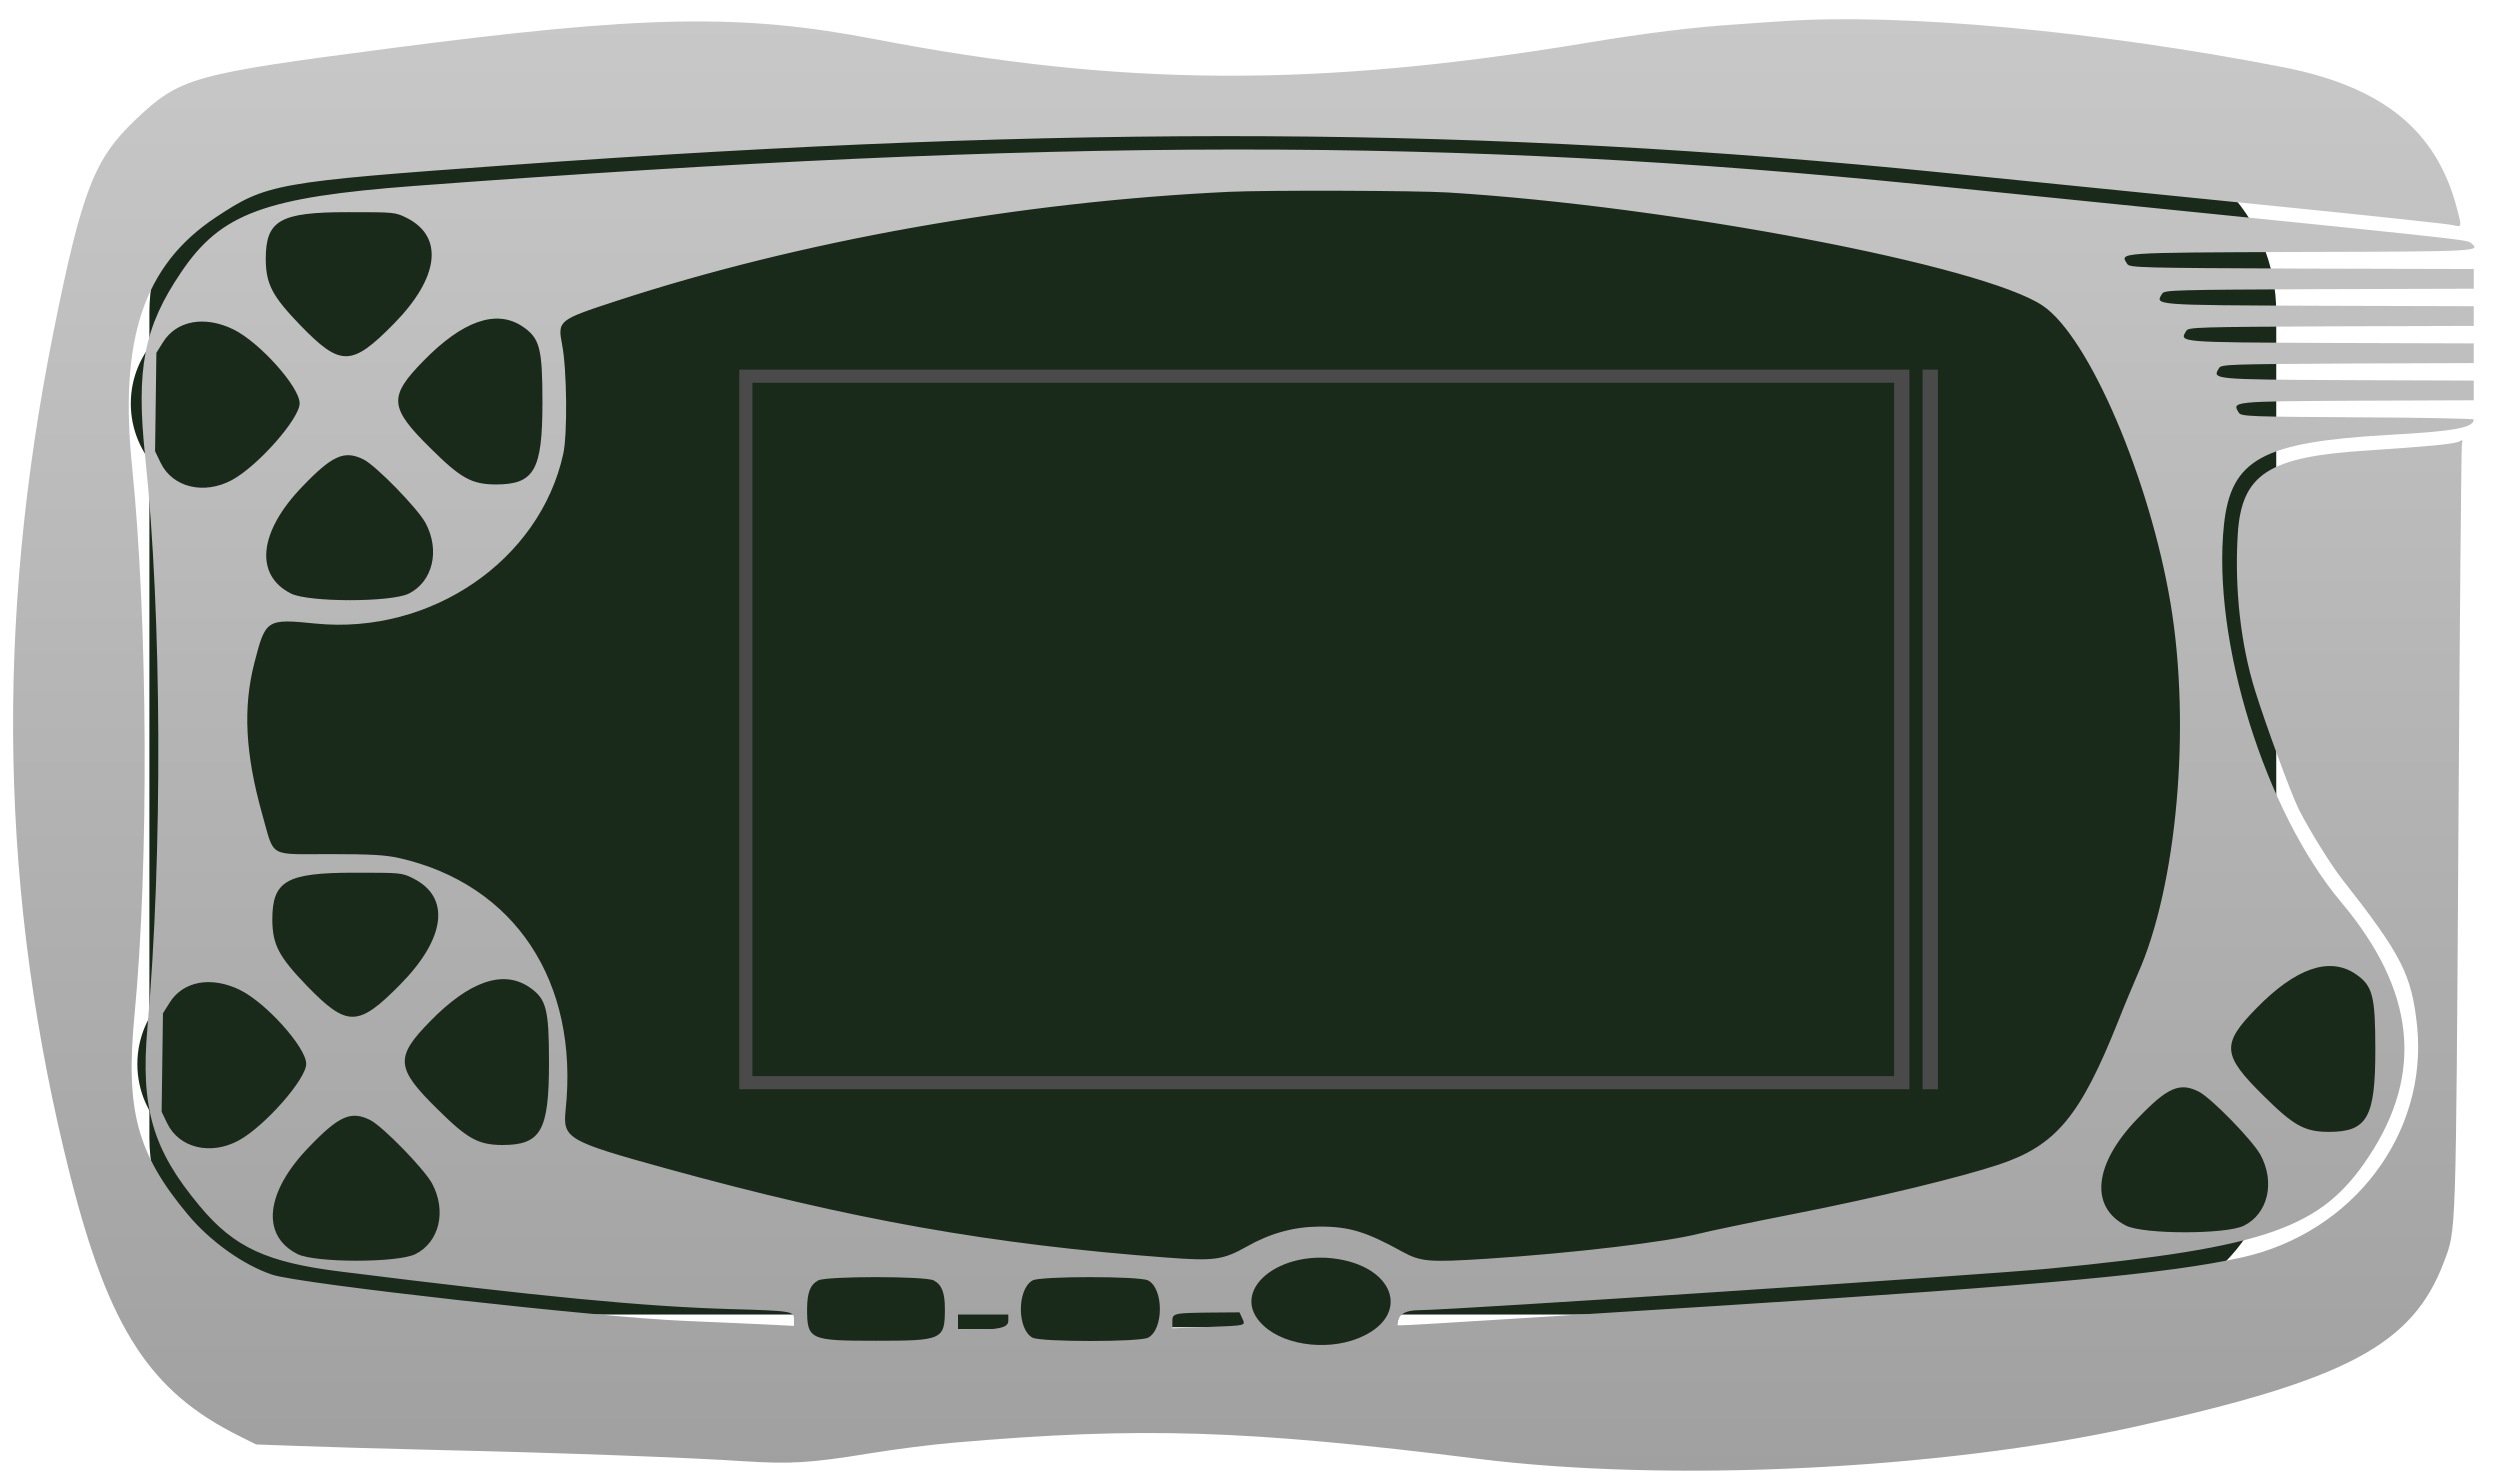
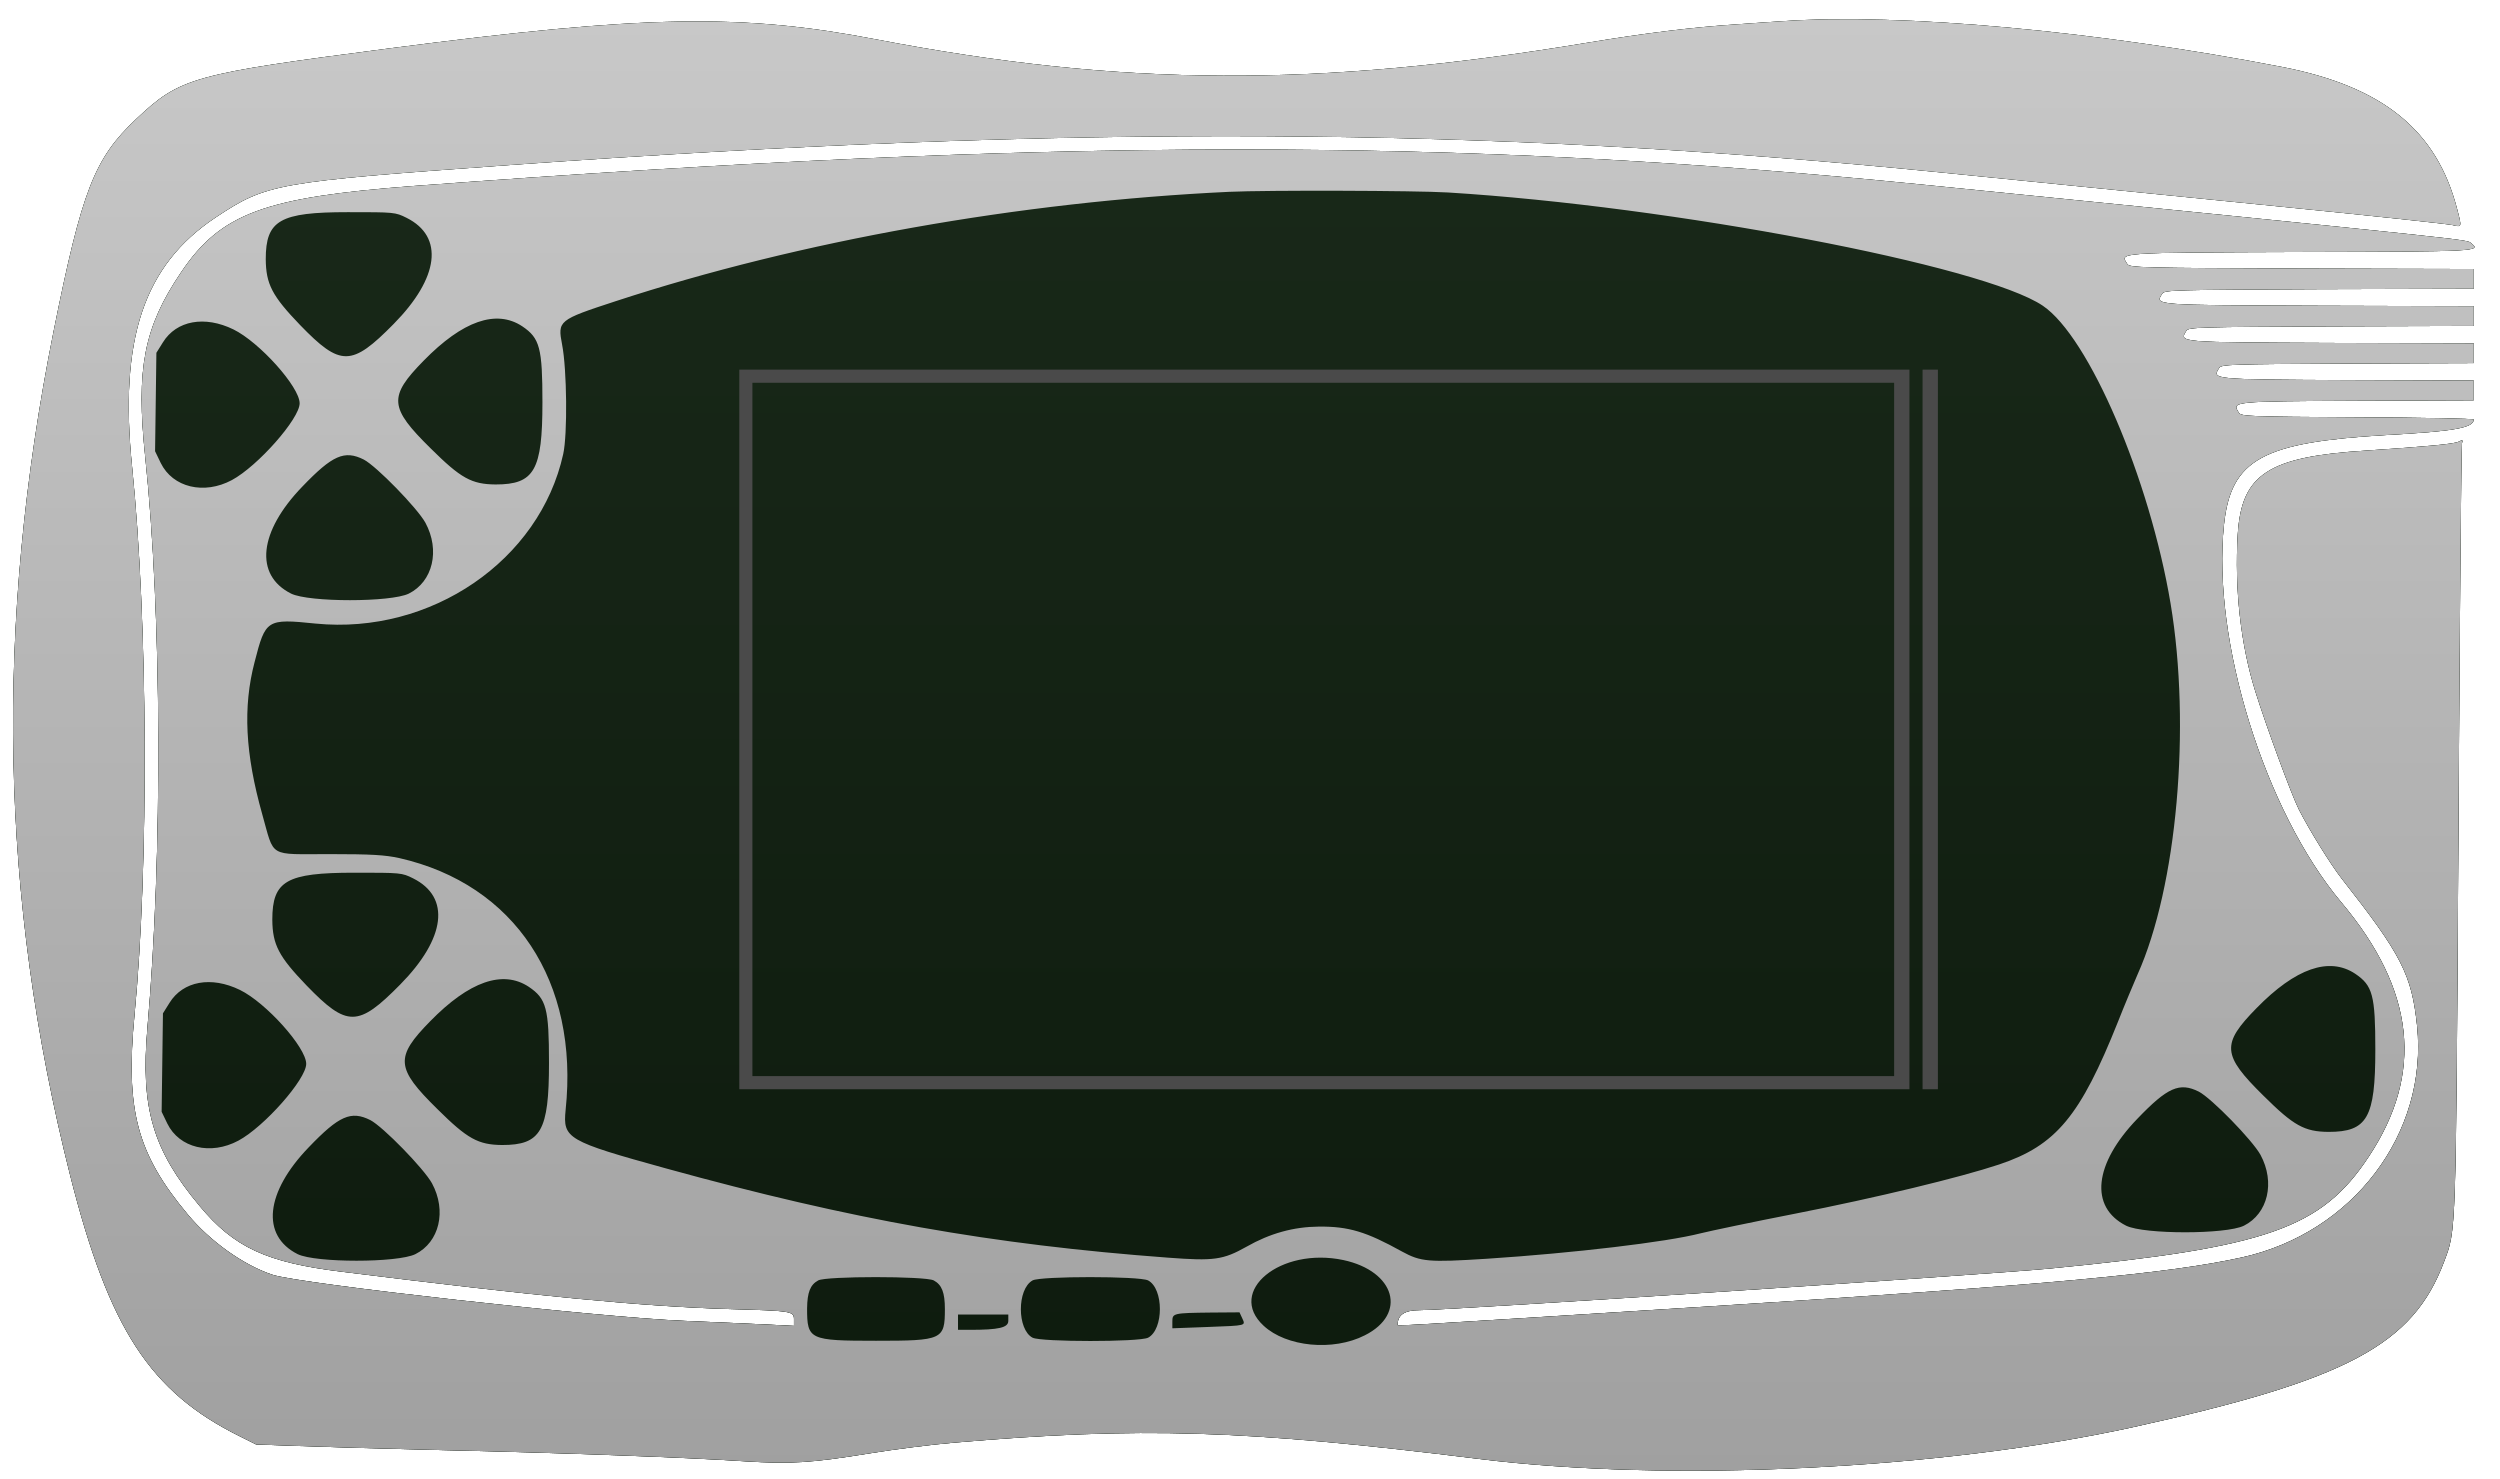
<svg xmlns="http://www.w3.org/2000/svg" width="1524" height="901.333" viewBox="0 0 1143 676">
  <defs>
-     <linearGradient id="b" x1="0" x2="0" y1="0" y2="1">
+     <linearGradient id="c" x1="0" x2="0" y1="0" y2="1">
      <stop offset="0%" stop-color="#c8c8c8" />
      <stop offset="100%" stop-color="#a0a0a0" />
    </linearGradient>
-     <linearGradient id="a" x1="0" x2="0" y1="0" y2="1">
+     <linearGradient id="b" x1="0" x2="0" y1="0" y2="1">
      <stop offset="0%" stop-color="#1a2a1a" />
      <stop offset="100%" stop-color="#0d1a0d" />
    </linearGradient>
+     <clipPath id="a">
+       <path d="M815 9.7c-2.5.1-11.7.8-20.5 1.4-20.4 1.3-42.6 4.1-68.5 8.4C602.3 40.1 513.4 39.7 400.5 18 338.8 6.1 294.8 6.9 179 22 87.7 33.9 82.5 35.4 62.3 54.4c-19.2 18.1-24.8 32.5-37.8 97.1-27 134.6-24.5 258.7 7.6 386 17.8 70.1 36.5 98.9 77.6 119.2l7.4 3.7 19.2.7c10.6.4 40.4 1.3 66.2 1.9 53.2 1.2 112.8 3.4 138 5.1 20.9 1.3 30.1.8 57-3.6 11.6-1.9 28.9-4.1 38.5-4.9 85.4-7.4 133.3-5.9 240 7.4 87.4 10.9 211 4.9 299.2-14.5 97.9-21.6 127.9-37.6 142.2-75.6 5.6-15 5.4-9 6.6-197.9.6-96 1.3-175.3 1.6-176.3.5-1.6.3-1.7-1.4-.8-2.1 1.1-13.9 2.2-42.3 4.1-44.9 2.8-57.1 10.8-58.8 38.3-1.5 24.7 1.3 50.3 8 71.7 4.9 15.7 16.6 47.5 19.9 54 4.7 9.3 14.6 25.3 19.7 31.8 27.4 34.9 31.9 43.8 34.4 67.3 5 49.2-29.3 94.5-80.1 105.8-33.5 7.4-88 12.5-239 22.1-155.3 9.8-147 9.3-147 8.6 0-4.5 3.2-6.6 10.1-6.6 14.1 0 257.4-16.1 287.9-19 99.5-9.7 124.3-18.3 146-51.2 25.3-38.2 21.2-76.1-12.6-116.3-34.9-41.6-59.2-119.8-53.6-172.6 3.2-29.9 17.5-37.7 74.2-41 31.1-1.7 39.9-3.3 40-7.1 0-.4-23.9-.9-53.1-1-49.4-.3-53.3-.4-54.3-2.1-3.3-5.2-3.4-5.2 54.3-5.5l53.1-.2v-9l-57.6-.2c-62.6-.3-62.1-.3-58.8-5.6 1-1.6 5.1-1.7 58.8-2l57.6-.2v-9l-65.1-.2c-70.8-.3-69.6-.2-66.3-5.6 1-1.6 5.5-1.7 66.3-2l65.1-.2v-9l-70.6-.2c-76.9-.3-75.2-.2-71.8-5.6 1-1.6 5.7-1.7 71.8-2l70.6-.2v-9l-78.6-.2c-73.7-.3-78.8-.4-79.8-2.1-3.4-5.3-5.9-5.2 79.8-5.5 81.3-.2 82-.3 77.4-4-2.3-1.8 6.3-.8-249.9-26.7C664.7 62.8 483.7 63 189.5 85c-68.6 5.2-88.5 12.5-106.7 39.5-17 25.1-20.7 44-16.4 84.5 7.6 72.1 8 181.6 1 260.9-3.2 36.7 2.4 55.8 23.9 81.5 15.7 18.9 30.6 25.8 64.7 30 91.1 11.4 137.7 15.9 177.5 17.1 28.7.8 29.5 1 29.5 4.7v3l-11.7-.6c-6.5-.3-23.7-1.1-38.3-1.7-38-1.5-176-16.9-188.5-21.1-13.2-4.4-28.5-15.3-38.7-27.6-23.2-27.8-28.5-47.7-24.3-91.2 6.6-68.6 6.1-179.9-1.1-250.5-6-58.5 5.3-92.2 38.2-114.1 23.4-15.5 27.2-16.2 133.9-23.9C491.8 56.8 679.1 57.8 889 79c43.7 4.4 113 11.4 154 15.5s76.2 7.9 78.3 8.4c4.3 1 4.3 1.1 2.1-7.3-9.3-36-33.9-56-80.1-65C958.8 14.2 869.3 5.9 815 9.7" />
+     </clipPath>
  </defs>
-   <rect width="514.4" height="439.4" x="342.9" y="101.4" fill="url(#a)" rx="4" />
-   <rect width="972.4" height="539" x="68.3" y="62" fill="#1a2a1a" rx="80.8" />
-   <circle cx="158.5" cy="129.5" r="43.7" fill="#1a2a1a" />
-   <circle cx="214.5" cy="183.5" r="43.7" fill="#1a2a1a" />
-   <circle cx="103.5" cy="184.5" r="43.7" fill="#1a2a1a" />
-   <rect width="574.2" height="348.7" x="317.4" y="158.6" fill="#1a2a1a" rx="52.3" />
-   <circle cx="159.5" cy="240.5" r="43.7" fill="#1a2a1a" />
-   <circle cx="161.5" cy="431.5" r="43.7" fill="#1a2a1a" />
-   <circle cx="1052.5" cy="479.5" r="43.7" fill="#1a2a1a" />
-   <circle cx="217.5" cy="485.5" r="43.7" fill="#1a2a1a" />
-   <circle cx="106.5" cy="486.5" r="43.7" fill="#1a2a1a" />
-   <circle cx="998.5" cy="529.5" r="43.7" fill="#1a2a1a" />
-   <circle cx="162.5" cy="542.5" r="43.7" fill="#1a2a1a" />
-   <circle cx="603.5" cy="594.5" r="36.8" fill="#1a2a1a" />
-   <rect width="69.3" height="31.9" x="365.4" y="582" fill="#1a2a1a" rx="4.8" />
-   <rect width="69.3" height="31.9" x="463.4" y="582" fill="#1a2a1a" rx="4.8" />
-   <rect width="36.3" height="7.7" x="533.9" y="599.1" fill="#1a2a1a" rx="1.2" />
-   <rect width="25.3" height="7.7" x="436.4" y="600.1" fill="#1a2a1a" rx="1.2" />
-   <path fill="url(#b)" d="M815 9.7c-2.5.1-11.7.8-20.5 1.4-20.4 1.3-42.6 4.1-68.5 8.4C602.3 40.1 513.4 39.7 400.5 18 338.8 6.1 294.8 6.9 179 22 87.7 33.9 82.5 35.4 62.3 54.4c-19.2 18.1-24.8 32.5-37.8 97.1-27 134.6-24.5 258.7 7.6 386 17.8 70.1 36.5 98.9 77.6 119.2l7.4 3.7 19.2.7c10.6.4 40.4 1.3 66.2 1.9 53.2 1.2 112.8 3.4 138 5.1 20.9 1.3 30.1.8 57-3.6 11.6-1.9 28.9-4.1 38.5-4.9 85.4-7.4 133.3-5.9 240 7.4 87.4 10.9 211 4.9 299.2-14.5 97.9-21.6 127.9-37.6 142.2-75.6 5.6-15 5.4-9 6.6-197.9.6-96 1.3-175.3 1.6-176.3.5-1.6.3-1.7-1.4-.8-2.1 1.1-13.9 2.2-42.3 4.1-44.9 2.8-57.1 10.8-58.8 38.3-1.5 24.7 1.3 50.3 8 71.7 4.9 15.7 16.6 47.5 19.9 54 4.7 9.3 14.6 25.3 19.7 31.8 27.4 34.9 31.9 43.8 34.4 67.3 5 49.2-29.3 94.5-80.1 105.8-33.5 7.4-88 12.5-239 22.1-155.3 9.8-147 9.3-147 8.6 0-4.5 3.2-6.6 10.1-6.6 14.1 0 257.4-16.1 287.9-19 99.5-9.7 124.3-18.3 146-51.2 25.3-38.2 21.2-76.1-12.6-116.3-34.9-41.6-59.2-119.8-53.6-172.6 3.2-29.9 17.5-37.7 74.2-41 31.1-1.7 39.9-3.3 40-7.1 0-.4-23.9-.9-53.1-1-49.4-.3-53.3-.4-54.3-2.1-3.3-5.2-3.4-5.2 54.3-5.5l53.1-.2v-9l-57.6-.2c-62.6-.3-62.1-.3-58.8-5.6 1-1.6 5.1-1.7 58.8-2l57.6-.2v-9l-65.1-.2c-70.8-.3-69.6-.2-66.3-5.6 1-1.6 5.5-1.7 66.3-2l65.1-.2v-9l-70.6-.2c-76.9-.3-75.2-.2-71.8-5.6 1-1.6 5.7-1.7 71.8-2l70.6-.2v-9l-78.6-.2c-73.7-.3-78.8-.4-79.8-2.1-3.4-5.3-5.9-5.2 79.8-5.5 81.3-.2 82-.3 77.4-4-2.3-1.8 6.3-.8-249.9-26.7C664.7 62.8 483.7 63 189.5 85c-68.6 5.2-88.5 12.5-106.7 39.5-17 25.1-20.7 44-16.4 84.5 7.6 72.1 8 181.6 1 260.9-3.2 36.7 2.4 55.8 23.9 81.5 15.7 18.9 30.6 25.8 64.7 30 91.1 11.4 137.7 15.9 177.5 17.1 28.7.8 29.5 1 29.5 4.7v3l-11.7-.6c-6.5-.3-23.7-1.1-38.3-1.7-38-1.5-176-16.9-188.5-21.1-13.2-4.4-28.5-15.3-38.7-27.6-23.2-27.8-28.5-47.7-24.3-91.2 6.6-68.6 6.1-179.9-1.1-250.5-6-58.5 5.3-92.2 38.2-114.1 23.4-15.5 27.2-16.2 133.9-23.9C491.8 56.8 679.1 57.8 889 79c43.7 4.4 113 11.4 154 15.5s76.2 7.9 78.3 8.4c4.3 1 4.3 1.1 2.1-7.3-9.3-36-33.9-56-80.1-65C958.8 14.2 869.3 5.9 815 9.7M662 88c102.3 6.3 244.9 33.4 272 51.8 21.1 14.3 48.8 79 58.4 136.2 9.4 56.3 2.9 129.4-15.1 169.5-1.9 4.4-6 14.1-8.9 21.5-17.3 43.4-28.4 56.7-54.4 65.4-17.7 5.9-56.1 15.2-93.3 22.5-19.4 3.8-38.9 7.9-43.3 9-15.6 4-57.9 9-97.6 11.6-26.7 1.7-30.2 1.4-38.8-3.3-16.4-9.1-24.4-11.5-38-11.4-11.6.1-22.4 3.1-33.1 9.2-10.7 6-14.8 6.6-35.9 5-80.6-6-144.3-17.3-229.5-40.8-45.3-12.5-47.2-13.7-45.9-26.7 6.2-58.7-23.2-103.2-76.1-115.2-6.5-1.4-12.5-1.8-31.9-1.8-28.3 0-25 1.9-30.7-18.2-7.8-27.7-8.9-49-3.5-69.6 5-19.5 5.5-19.9 27.9-17.6 52.8 5.2 102.5-28.9 113.2-77.5 2-9 1.7-38.7-.5-50-2.1-11-1.8-11.3 24.5-19.9 84.3-27.6 184.9-45.5 280.5-50 17-.8 85.3-.6 100 .3M185.9 99.6c17.2 8.6 14.9 27.4-5.9 48.5-19.3 19.6-24.3 19.6-42.8.5-12.8-13.3-15.6-18.7-15.7-30.1 0-17.8 6.4-21.5 37.5-21.5 21.3 0 21.7 0 26.9 2.6m52.9 49.6c8 5.4 9.2 9.8 9.2 34.8 0 31.1-3.7 37.5-21.4 37.5-11-.1-15.9-2.8-29.7-16.5-19-18.7-19.4-23.6-3.2-40.1 17.8-18.2 33.2-23.6 45.1-15.7m-132.1 1.4c11.9 5.8 30.3 26.3 30.3 33.8 0 7-19.1 28.7-31 35.1-12.7 6.8-27 3.4-32.5-7.8l-2.6-5.4.3-22.5.3-22.5 3-4.8c6.2-10 19.1-12.3 32.2-5.9m59.6 59.5c5.8 3 24.5 22.2 28.2 28.9 6.8 12.6 3.4 26.9-7.6 32.4-8.2 4-45.6 4-53.8 0-16.9-8.5-14.8-28.3 5.1-48.9 13.8-14.4 19.3-16.8 28.1-12.4m22.6 191.5c17.2 8.6 14.9 27.4-5.9 48.5-19.3 19.6-24.3 19.6-42.8.5-12.8-13.3-15.6-18.7-15.7-30.1 0-17.8 6.4-21.5 37.5-21.5 21.3 0 21.7 0 26.9 2.6m887.9 43.6c8 5.4 9.2 9.8 9.2 34.8 0 31.1-3.7 37.5-21.4 37.5-11-.1-15.9-2.8-29.7-16.5-19-18.7-19.4-23.6-3.2-40.1 17.8-18.2 33.2-23.6 45.1-15.7m-835 6c8 5.4 9.2 9.8 9.2 34.8 0 31.1-3.7 37.5-21.4 37.5-11-.1-15.9-2.8-29.7-16.5-19-18.7-19.4-23.6-3.2-40.1 17.8-18.2 33.2-23.6 45.1-15.7m-132.1 1.4c11.9 5.8 30.3 26.3 30.3 33.8 0 7-19.1 28.7-31 35.1-12.7 6.8-27 3.4-32.5-7.8l-2.6-5.4.3-22.5.3-22.5 3-4.8c6.2-10 19.1-12.3 32.2-5.9m895.6 46.5c5.8 3 24.5 22.2 28.2 28.9 6.8 12.6 3.4 26.9-7.6 32.4-8.2 4-45.6 4-53.8 0-16.9-8.5-14.8-28.3 5.1-48.9 13.8-14.4 19.3-16.8 28.1-12.4m-836 13c5.8 3 24.5 22.2 28.2 28.9 6.8 12.6 3.4 26.9-7.6 32.4-8.2 4-45.6 4-53.8 0-16.9-8.5-14.8-28.3 5.1-48.9 13.8-14.4 19.3-16.8 28.1-12.4m444.9 64c23.7 5.1 29.3 24.6 9.8 34.4-14.5 7.4-35.9 5.3-46.3-4.4-17-15.7 7.7-36.1 36.5-30m-187.3 9.3c3.7 2 5.1 5.5 5.1 13.1 0 14-1.1 14.5-31.5 14.5-30.5 0-31.5-.5-31.5-14.8.1-7.3 1.4-10.8 5.1-12.8 3.6-2 48.9-2 52.8 0m98 0c7.2 3.8 7.2 22.4 0 26.2-4 2-48.8 2-52.8 0-7.1-3.7-7.2-22.2 0-26.2 3.6-2 48.9-2 52.8 0m43 17.2c1.6 3.6 2.4 3.4-15.8 4.1l-16.1.6v-3.1c0-3.8.4-3.9 17.6-4.1l13.1-.1zM461 603.9c0 3.1-4.3 4.1-17.6 4.1H438v-7h23z" />
-   <path fill="#4a4a4a" d="M338 333.5V498h535V169H338zm528 0V492H344V175h522zm13 0V498h7V169h-7z" />
+   <path fill="#0a0a0a" d="M815 9.7c-2.5.1-11.7.8-20.5 1.4-20.4 1.3-42.6 4.1-68.5 8.4C602.3 40.1 513.4 39.7 400.5 18 338.8 6.1 294.8 6.9 179 22 87.7 33.9 82.5 35.4 62.3 54.4c-19.2 18.1-24.8 32.5-37.8 97.1-27 134.6-24.5 258.7 7.6 386 17.8 70.1 36.5 98.9 77.6 119.2l7.4 3.7 19.2.7c10.6.4 40.4 1.3 66.2 1.9 53.2 1.2 112.8 3.4 138 5.1 20.9 1.3 30.1.8 57-3.6 11.6-1.9 28.9-4.1 38.5-4.9 85.4-7.4 133.3-5.9 240 7.4 87.4 10.9 211 4.9 299.2-14.5 97.9-21.6 127.9-37.6 142.2-75.6 5.6-15 5.4-9 6.6-197.9.6-96 1.3-175.3 1.6-176.3.5-1.6.3-1.7-1.4-.8-2.1 1.1-13.9 2.2-42.3 4.1-44.9 2.8-57.1 10.8-58.8 38.3-1.5 24.7 1.3 50.3 8 71.7 4.9 15.7 16.6 47.5 19.9 54 4.7 9.3 14.6 25.3 19.7 31.8 27.4 34.9 31.9 43.8 34.4 67.3 5 49.2-29.3 94.5-80.1 105.8-33.5 7.4-88 12.5-239 22.1-155.3 9.8-147 9.3-147 8.6 0-4.5 3.2-6.6 10.1-6.6 14.1 0 257.4-16.1 287.9-19 99.5-9.7 124.3-18.3 146-51.2 25.3-38.2 21.2-76.1-12.6-116.3-34.9-41.6-59.2-119.8-53.6-172.6 3.2-29.9 17.5-37.7 74.2-41 31.1-1.7 39.9-3.3 40-7.1 0-.4-23.9-.9-53.1-1-49.4-.3-53.3-.4-54.3-2.1-3.3-5.2-3.4-5.2 54.3-5.5l53.1-.2v-9l-57.6-.2c-62.6-.3-62.1-.3-58.8-5.6 1-1.6 5.1-1.7 58.8-2l57.6-.2v-9l-65.1-.2c-70.8-.3-69.6-.2-66.3-5.6 1-1.6 5.5-1.7 66.3-2l65.1-.2v-9l-70.6-.2c-76.9-.3-75.2-.2-71.8-5.6 1-1.6 5.7-1.7 71.8-2l70.6-.2v-9l-78.6-.2c-73.7-.3-78.8-.4-79.8-2.1-3.4-5.3-5.9-5.2 79.8-5.5 81.3-.2 82-.3 77.4-4-2.3-1.8 6.3-.8-249.9-26.7C664.7 62.8 483.7 63 189.5 85c-68.6 5.2-88.5 12.5-106.7 39.5-17 25.1-20.7 44-16.4 84.5 7.6 72.1 8 181.6 1 260.9-3.2 36.7 2.4 55.8 23.9 81.5 15.7 18.9 30.6 25.8 64.7 30 91.1 11.4 137.7 15.9 177.5 17.1 28.7.8 29.5 1 29.5 4.7v3l-11.7-.6c-6.5-.3-23.7-1.1-38.3-1.7-38-1.5-176-16.9-188.5-21.1-13.2-4.4-28.5-15.3-38.7-27.6-23.2-27.8-28.5-47.7-24.3-91.2 6.6-68.6 6.1-179.9-1.1-250.5-6-58.5 5.3-92.2 38.2-114.1 23.4-15.5 27.2-16.2 133.9-23.9C491.8 56.8 679.1 57.8 889 79c43.7 4.4 113 11.4 154 15.5s76.2 7.9 78.3 8.4c4.3 1 4.3 1.1 2.1-7.3-9.3-36-33.9-56-80.1-65C958.8 14.2 869.3 5.9 815 9.7M662 88c102.3 6.3 244.9 33.4 272 51.8 21.1 14.3 48.8 79 58.4 136.2 9.4 56.3 2.9 129.4-15.1 169.5-1.9 4.4-6 14.1-8.9 21.5-17.3 43.4-28.4 56.7-54.4 65.4-17.7 5.9-56.1 15.2-93.3 22.5-19.4 3.8-38.9 7.9-43.3 9-15.6 4-57.9 9-97.6 11.6-26.7 1.7-30.2 1.4-38.8-3.3-16.4-9.1-24.4-11.5-38-11.4-11.6.1-22.4 3.1-33.1 9.2-10.7 6-14.8 6.6-35.9 5-80.6-6-144.3-17.3-229.5-40.8-45.3-12.5-47.2-13.7-45.9-26.7 6.2-58.7-23.2-103.2-76.1-115.2-6.5-1.4-12.5-1.8-31.9-1.8-28.3 0-25 1.9-30.7-18.2-7.8-27.7-8.9-49-3.5-69.6 5-19.5 5.5-19.9 27.9-17.6 52.8 5.2 102.5-28.9 113.2-77.5 2-9 1.7-38.7-.5-50-2.1-11-1.8-11.3 24.5-19.9 84.3-27.6 184.9-45.5 280.5-50 17-.8 85.3-.6 100 .3M185.9 99.6c17.2 8.6 14.9 27.4-5.9 48.5-19.3 19.6-24.3 19.6-42.8.5-12.8-13.3-15.6-18.7-15.7-30.1 0-17.8 6.4-21.5 37.5-21.5 21.3 0 21.7 0 26.9 2.6m52.9 49.6c8 5.4 9.2 9.8 9.2 34.8 0 31.1-3.7 37.5-21.4 37.5-11-.1-15.9-2.8-29.7-16.5-19-18.7-19.4-23.6-3.2-40.1 17.8-18.2 33.2-23.6 45.1-15.7m-132.1 1.4c11.9 5.8 30.3 26.3 30.3 33.8 0 7-19.1 28.7-31 35.1-12.7 6.8-27 3.4-32.5-7.8l-2.6-5.4.3-22.5.3-22.5 3-4.8c6.2-10 19.1-12.3 32.2-5.9m59.6 59.5c5.8 3 24.5 22.2 28.2 28.9 6.8 12.6 3.4 26.9-7.6 32.4-8.2 4-45.6 4-53.8 0-16.9-8.5-14.8-28.3 5.1-48.9 13.8-14.4 19.3-16.8 28.1-12.4m22.6 191.5c17.2 8.6 14.9 27.4-5.9 48.5-19.3 19.6-24.3 19.6-42.8.5-12.8-13.3-15.6-18.7-15.7-30.1 0-17.8 6.4-21.5 37.5-21.5 21.3 0 21.7 0 26.9 2.6m887.9 43.6c8 5.4 9.2 9.8 9.2 34.8 0 31.1-3.7 37.5-21.4 37.5-11-.1-15.9-2.8-29.7-16.5-19-18.7-19.4-23.6-3.2-40.1 17.8-18.2 33.2-23.6 45.1-15.7m-835 6c8 5.4 9.2 9.8 9.2 34.8 0 31.1-3.7 37.5-21.4 37.5-11-.1-15.9-2.8-29.7-16.5-19-18.7-19.4-23.6-3.2-40.1 17.8-18.2 33.2-23.6 45.1-15.7m-132.1 1.4c11.9 5.8 30.3 26.3 30.3 33.8 0 7-19.1 28.7-31 35.1-12.7 6.8-27 3.4-32.5-7.8l-2.6-5.4.3-22.5.3-22.5 3-4.8c6.2-10 19.1-12.3 32.2-5.9m895.6 46.5c5.8 3 24.5 22.2 28.2 28.9 6.8 12.6 3.4 26.9-7.6 32.4-8.2 4-45.6 4-53.8 0-16.9-8.5-14.8-28.3 5.1-48.9 13.8-14.4 19.3-16.8 28.1-12.4m-836 13c5.8 3 24.5 22.2 28.2 28.9 6.8 12.6 3.4 26.9-7.6 32.4-8.2 4-45.6 4-53.8 0-16.9-8.5-14.8-28.3 5.1-48.9 13.8-14.4 19.3-16.8 28.1-12.4m444.9 64c23.7 5.1 29.3 24.6 9.8 34.4-14.5 7.4-35.9 5.3-46.3-4.4-17-15.7 7.7-36.1 36.5-30m-187.3 9.3c3.7 2 5.1 5.5 5.1 13.1 0 14-1.1 14.5-31.5 14.5-30.5 0-31.5-.5-31.5-14.8.1-7.3 1.4-10.8 5.1-12.8 3.6-2 48.9-2 52.8 0m98 0c7.2 3.8 7.2 22.4 0 26.2-4 2-48.8 2-52.8 0-7.1-3.7-7.2-22.2 0-26.2 3.6-2 48.9-2 52.8 0m43 17.2c1.6 3.6 2.4 3.4-15.8 4.1l-16.1.6v-3.1c0-3.8.4-3.9 17.6-4.1l13.1-.1zM461 603.9c0 3.1-4.3 4.1-17.6 4.1H438v-7h23z" />
+   <g clip-path="url(#a)">
+     <path fill="url(#b)" d="M0 0h1143v676H0z" />
+   </g>
+   <path fill="url(#c)" d="M815 9.7c-2.5.1-11.7.8-20.5 1.4-20.4 1.3-42.6 4.1-68.5 8.4C602.3 40.1 513.4 39.7 400.5 18 338.8 6.1 294.8 6.9 179 22 87.7 33.9 82.5 35.4 62.3 54.4c-19.2 18.1-24.8 32.5-37.8 97.1-27 134.6-24.5 258.7 7.6 386 17.8 70.1 36.5 98.9 77.6 119.2l7.4 3.7 19.2.7c10.6.4 40.4 1.3 66.2 1.9 53.2 1.2 112.8 3.4 138 5.1 20.9 1.3 30.1.8 57-3.6 11.6-1.9 28.9-4.1 38.5-4.9 85.4-7.4 133.3-5.9 240 7.4 87.4 10.9 211 4.9 299.2-14.5 97.9-21.6 127.9-37.6 142.2-75.6 5.6-15 5.4-9 6.6-197.9.6-96 1.3-175.3 1.6-176.3.5-1.6.3-1.7-1.4-.8-2.1 1.1-13.9 2.2-42.3 4.1-44.9 2.8-57.1 10.8-58.8 38.3-1.5 24.7 1.3 50.3 8 71.7 4.9 15.7 16.6 47.5 19.9 54 4.7 9.3 14.6 25.3 19.7 31.8 27.4 34.9 31.9 43.8 34.4 67.3 5 49.2-29.3 94.5-80.1 105.8-33.5 7.4-88 12.5-239 22.1-155.3 9.8-147 9.3-147 8.6 0-4.5 3.2-6.6 10.1-6.6 14.1 0 257.4-16.1 287.9-19 99.5-9.7 124.3-18.3 146-51.2 25.3-38.2 21.2-76.1-12.6-116.3-34.9-41.6-59.2-119.8-53.6-172.6 3.2-29.9 17.5-37.7 74.2-41 31.1-1.7 39.9-3.3 40-7.1 0-.4-23.9-.9-53.1-1-49.4-.3-53.3-.4-54.3-2.1-3.3-5.2-3.4-5.2 54.3-5.5l53.1-.2v-9l-57.6-.2c-62.6-.3-62.1-.3-58.8-5.6 1-1.6 5.1-1.7 58.8-2l57.6-.2v-9l-65.1-.2c-70.8-.3-69.6-.2-66.3-5.6 1-1.6 5.5-1.7 66.3-2l65.1-.2v-9l-70.6-.2c-76.9-.3-75.2-.2-71.8-5.6 1-1.6 5.7-1.7 71.8-2l70.6-.2v-9l-78.6-.2c-73.7-.3-78.8-.4-79.8-2.1-3.4-5.3-5.9-5.2 79.8-5.5 81.3-.2 82-.3 77.4-4-2.3-1.8 6.3-.8-249.9-26.7C664.7 62.8 483.7 63 189.5 85c-68.6 5.2-88.5 12.5-106.7 39.5-17 25.1-20.7 44-16.4 84.5 7.6 72.1 8 181.6 1 260.9-3.2 36.7 2.4 55.8 23.9 81.5 15.7 18.9 30.6 25.8 64.7 30 91.1 11.4 137.7 15.9 177.5 17.1 28.7.8 29.5 1 29.5 4.7v3l-11.7-.6c-6.5-.3-23.7-1.1-38.3-1.7-38-1.5-176-16.9-188.5-21.1-13.2-4.4-28.5-15.3-38.7-27.6-23.2-27.8-28.5-47.7-24.3-91.2 6.6-68.6 6.1-179.9-1.1-250.5-6-58.5 5.3-92.2 38.2-114.1 23.4-15.5 27.2-16.2 133.9-23.9C491.8 56.8 679.1 57.8 889 79c43.7 4.4 113 11.4 154 15.5s76.2 7.9 78.3 8.4c4.3 1 4.3 1.1 2.1-7.3-9.3-36-33.9-56-80.1-65C958.8 14.2 869.3 5.9 815 9.7M662 88c102.3 6.3 244.9 33.4 272 51.8 21.1 14.3 48.8 79 58.4 136.2 9.4 56.3 2.9 129.4-15.1 169.5-1.9 4.4-6 14.1-8.9 21.5-17.3 43.4-28.4 56.7-54.4 65.4-17.7 5.9-56.1 15.2-93.3 22.5-19.4 3.8-38.9 7.9-43.3 9-15.6 4-57.9 9-97.6 11.6-26.7 1.7-30.2 1.4-38.8-3.3-16.4-9.1-24.4-11.5-38-11.4-11.6.1-22.4 3.1-33.1 9.2-10.7 6-14.8 6.6-35.9 5-80.6-6-144.3-17.3-229.5-40.8-45.3-12.5-47.2-13.7-45.9-26.7 6.2-58.7-23.2-103.2-76.1-115.2-6.5-1.4-12.5-1.8-31.9-1.8-28.3 0-25 1.9-30.7-18.2-7.8-27.7-8.9-49-3.5-69.6 5-19.5 5.5-19.9 27.9-17.6 52.8 5.2 102.5-28.9 113.2-77.5 2-9 1.7-38.7-.5-50-2.1-11-1.8-11.3 24.5-19.9 84.3-27.6 184.9-45.5 280.5-50 17-.8 85.3-.6 100 .3M185.9 99.6c17.2 8.6 14.9 27.4-5.9 48.5-19.3 19.6-24.3 19.6-42.8.5-12.8-13.3-15.6-18.7-15.7-30.1 0-17.8 6.4-21.5 37.5-21.5 21.3 0 21.7 0 26.9 2.6m52.9 49.6c8 5.4 9.2 9.8 9.2 34.8 0 31.1-3.7 37.5-21.4 37.5-11-.1-15.9-2.8-29.7-16.5-19-18.7-19.4-23.6-3.2-40.1 17.8-18.2 33.2-23.6 45.1-15.7m-132.1 1.4c11.9 5.8 30.3 26.3 30.3 33.8 0 7-19.1 28.7-31 35.1-12.7 6.8-27 3.4-32.5-7.8l-2.6-5.4.3-22.5.3-22.5 3-4.8c6.2-10 19.1-12.3 32.2-5.9m59.6 59.5c5.8 3 24.5 22.2 28.2 28.9 6.8 12.6 3.4 26.9-7.6 32.4-8.2 4-45.6 4-53.8 0-16.9-8.5-14.8-28.3 5.1-48.9 13.8-14.4 19.3-16.8 28.1-12.4m22.6 191.5c17.2 8.6 14.9 27.4-5.9 48.5-19.3 19.6-24.3 19.6-42.8.5-12.8-13.3-15.6-18.7-15.7-30.1 0-17.8 6.4-21.5 37.5-21.5 21.3 0 21.7 0 26.9 2.6m887.9 43.6c8 5.4 9.2 9.8 9.2 34.8 0 31.1-3.7 37.5-21.4 37.5-11-.1-15.9-2.8-29.7-16.5-19-18.7-19.4-23.6-3.2-40.1 17.8-18.2 33.2-23.6 45.1-15.7m-835 6c8 5.4 9.2 9.8 9.2 34.8 0 31.1-3.7 37.5-21.4 37.5-11-.1-15.9-2.8-29.7-16.5-19-18.7-19.4-23.6-3.2-40.1 17.8-18.2 33.2-23.6 45.1-15.7m-132.1 1.4c11.9 5.8 30.3 26.3 30.3 33.8 0 7-19.1 28.7-31 35.1-12.7 6.8-27 3.4-32.5-7.8l-2.6-5.4.3-22.5.3-22.5 3-4.8c6.2-10 19.1-12.3 32.2-5.9m895.6 46.5c5.8 3 24.5 22.2 28.2 28.9 6.8 12.6 3.4 26.9-7.6 32.4-8.2 4-45.6 4-53.8 0-16.9-8.5-14.8-28.3 5.1-48.9 13.8-14.4 19.3-16.8 28.1-12.4m-836 13c5.8 3 24.5 22.2 28.2 28.9 6.8 12.6 3.4 26.9-7.6 32.4-8.2 4-45.6 4-53.8 0-16.9-8.5-14.8-28.3 5.1-48.9 13.8-14.4 19.3-16.8 28.1-12.4m444.9 64c23.7 5.1 29.3 24.6 9.8 34.4-14.5 7.4-35.9 5.3-46.3-4.4-17-15.7 7.7-36.1 36.5-30m-187.3 9.3c3.7 2 5.1 5.5 5.1 13.1 0 14-1.1 14.5-31.5 14.5-30.5 0-31.5-.5-31.5-14.8.1-7.3 1.4-10.8 5.1-12.8 3.6-2 48.9-2 52.8 0m98 0c7.2 3.8 7.2 22.4 0 26.2-4 2-48.8 2-52.8 0-7.1-3.7-7.2-22.2 0-26.2 3.6-2 48.9-2 52.8 0m43 17.2c1.6 3.6 2.4 3.4-15.8 4.1l-16.1.6v-3.1c0-3.8.4-3.9 17.6-4.1l13.1-.1zM461 603.9c0 3.1-4.3 4.1-17.6 4.1H438v-7h23z" />
+   <path fill="#4a4a4a" d="M338 333.5V498h535V169H338zm528 0V492H344V175h522z" />
+   <path fill="#4a4a4a" d="M879 333.5V498h7V169h-7z" />
</svg>
